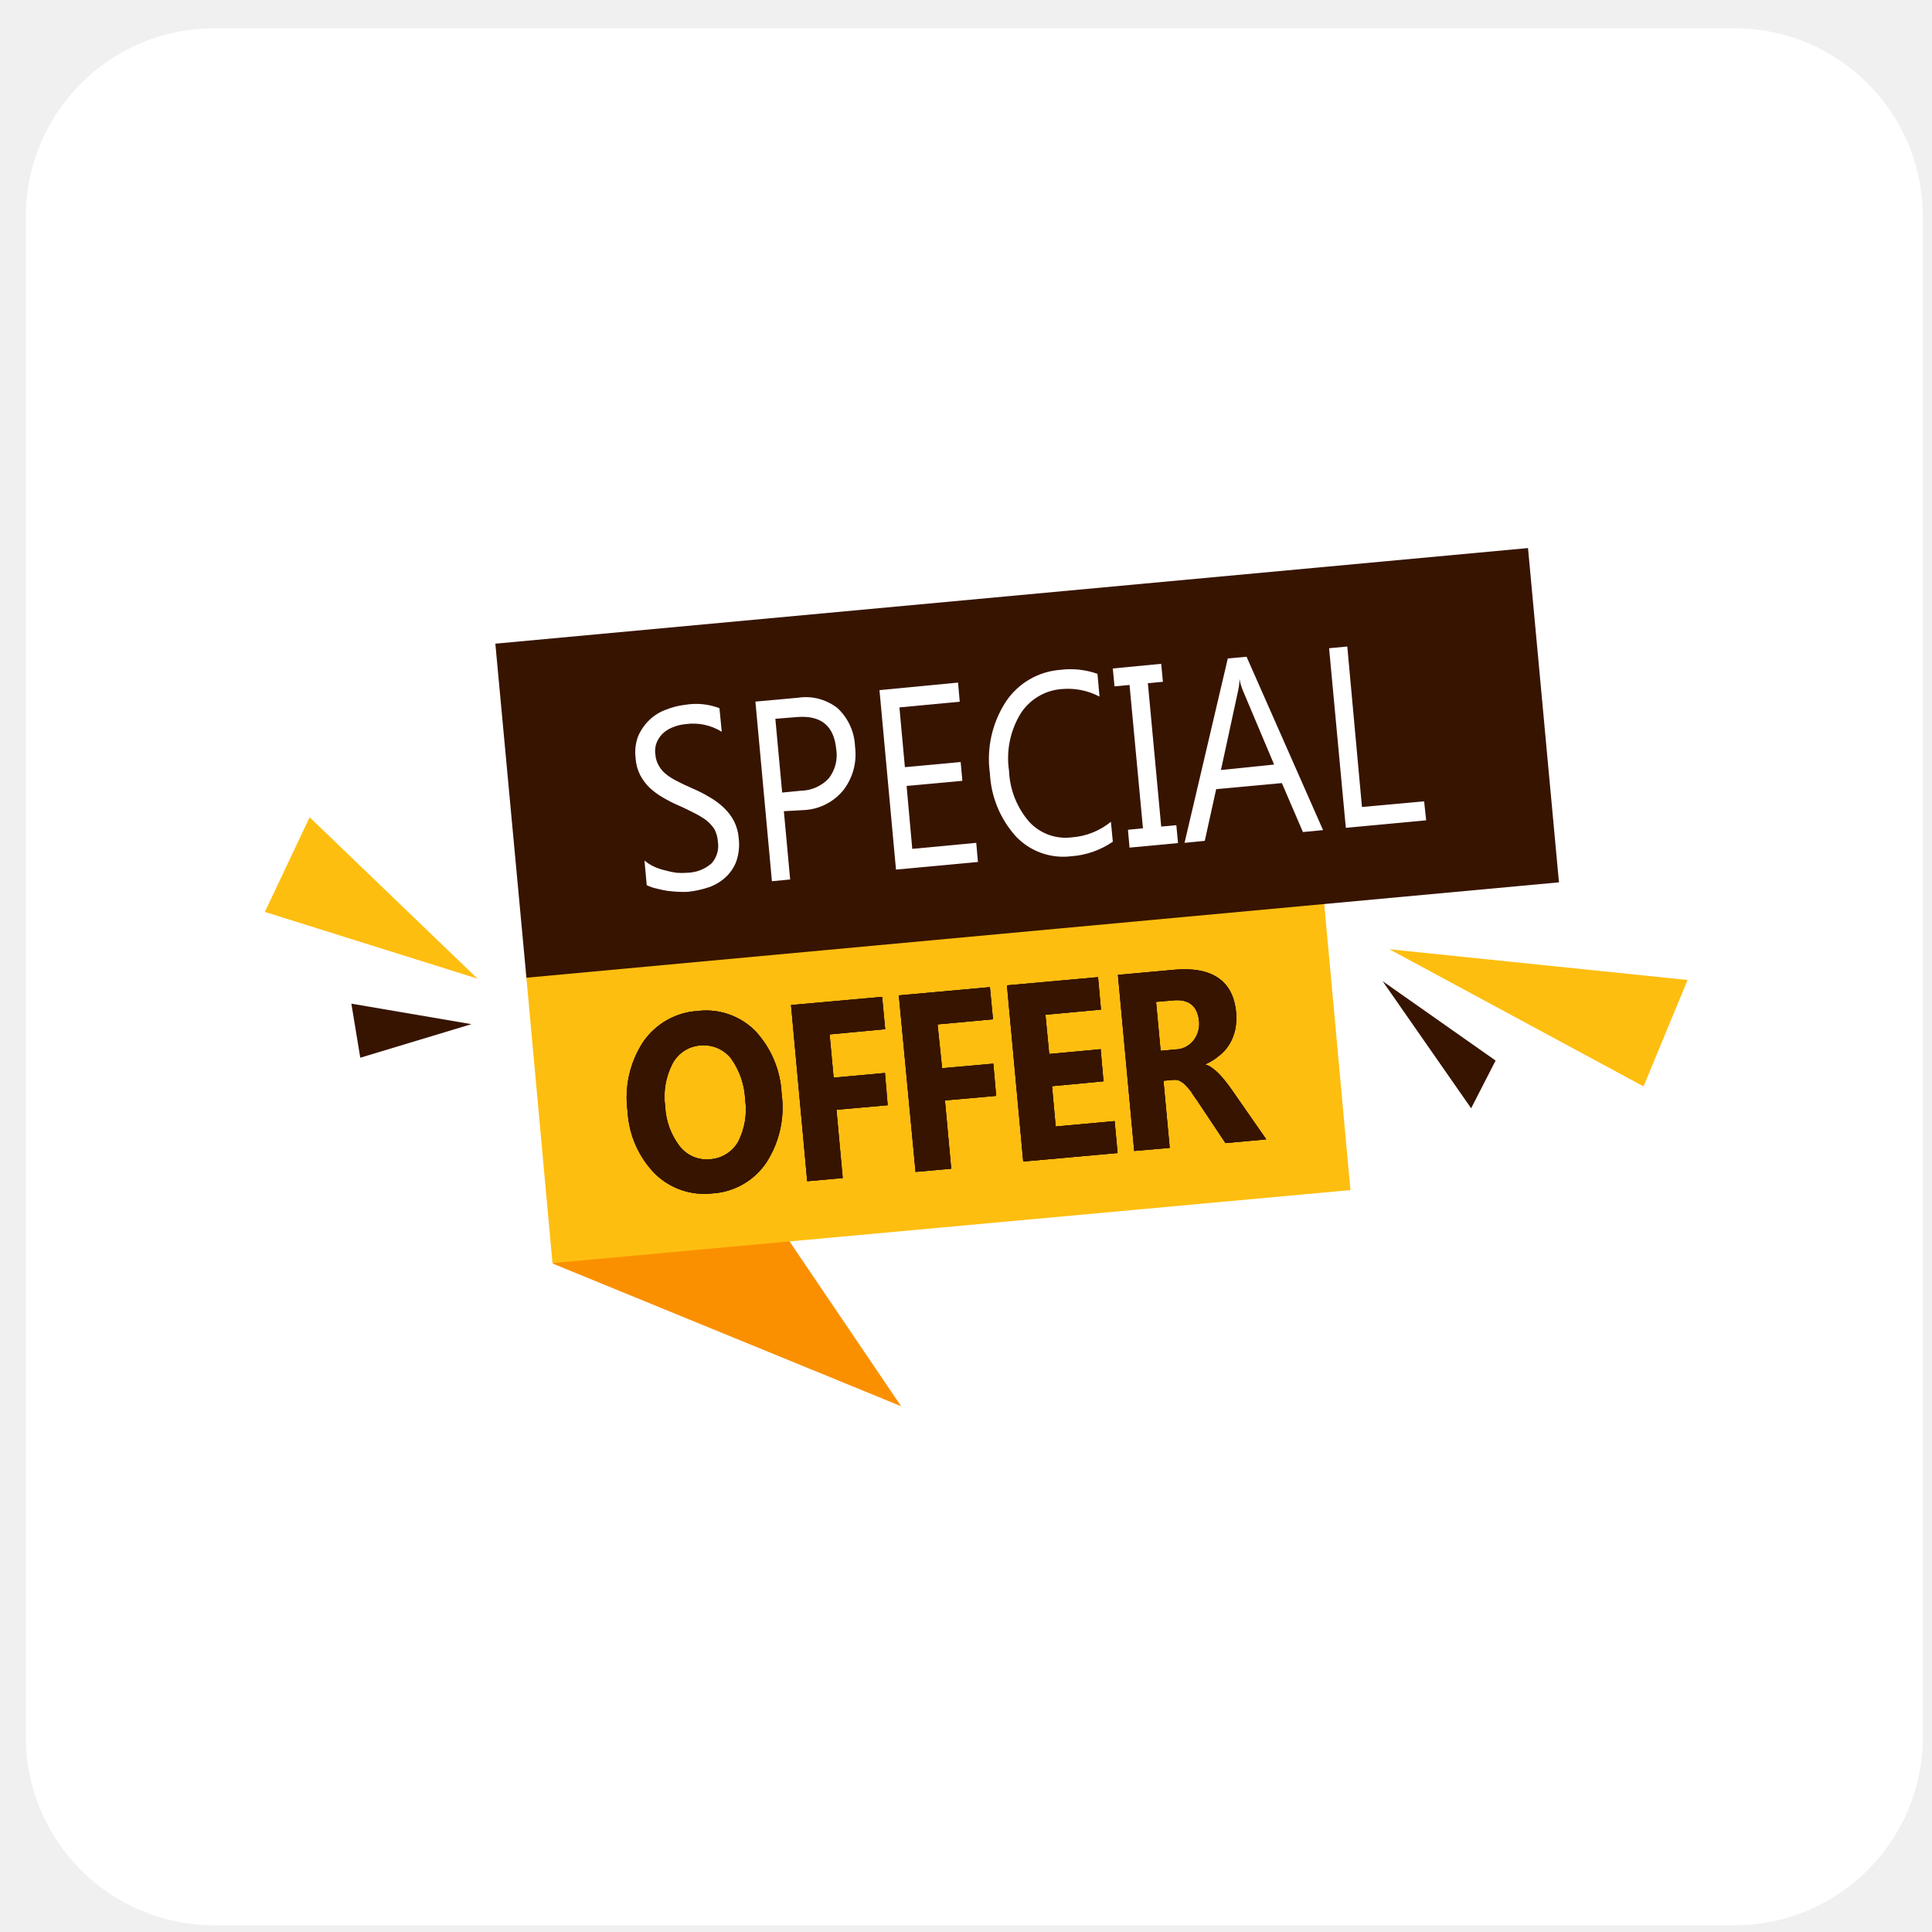
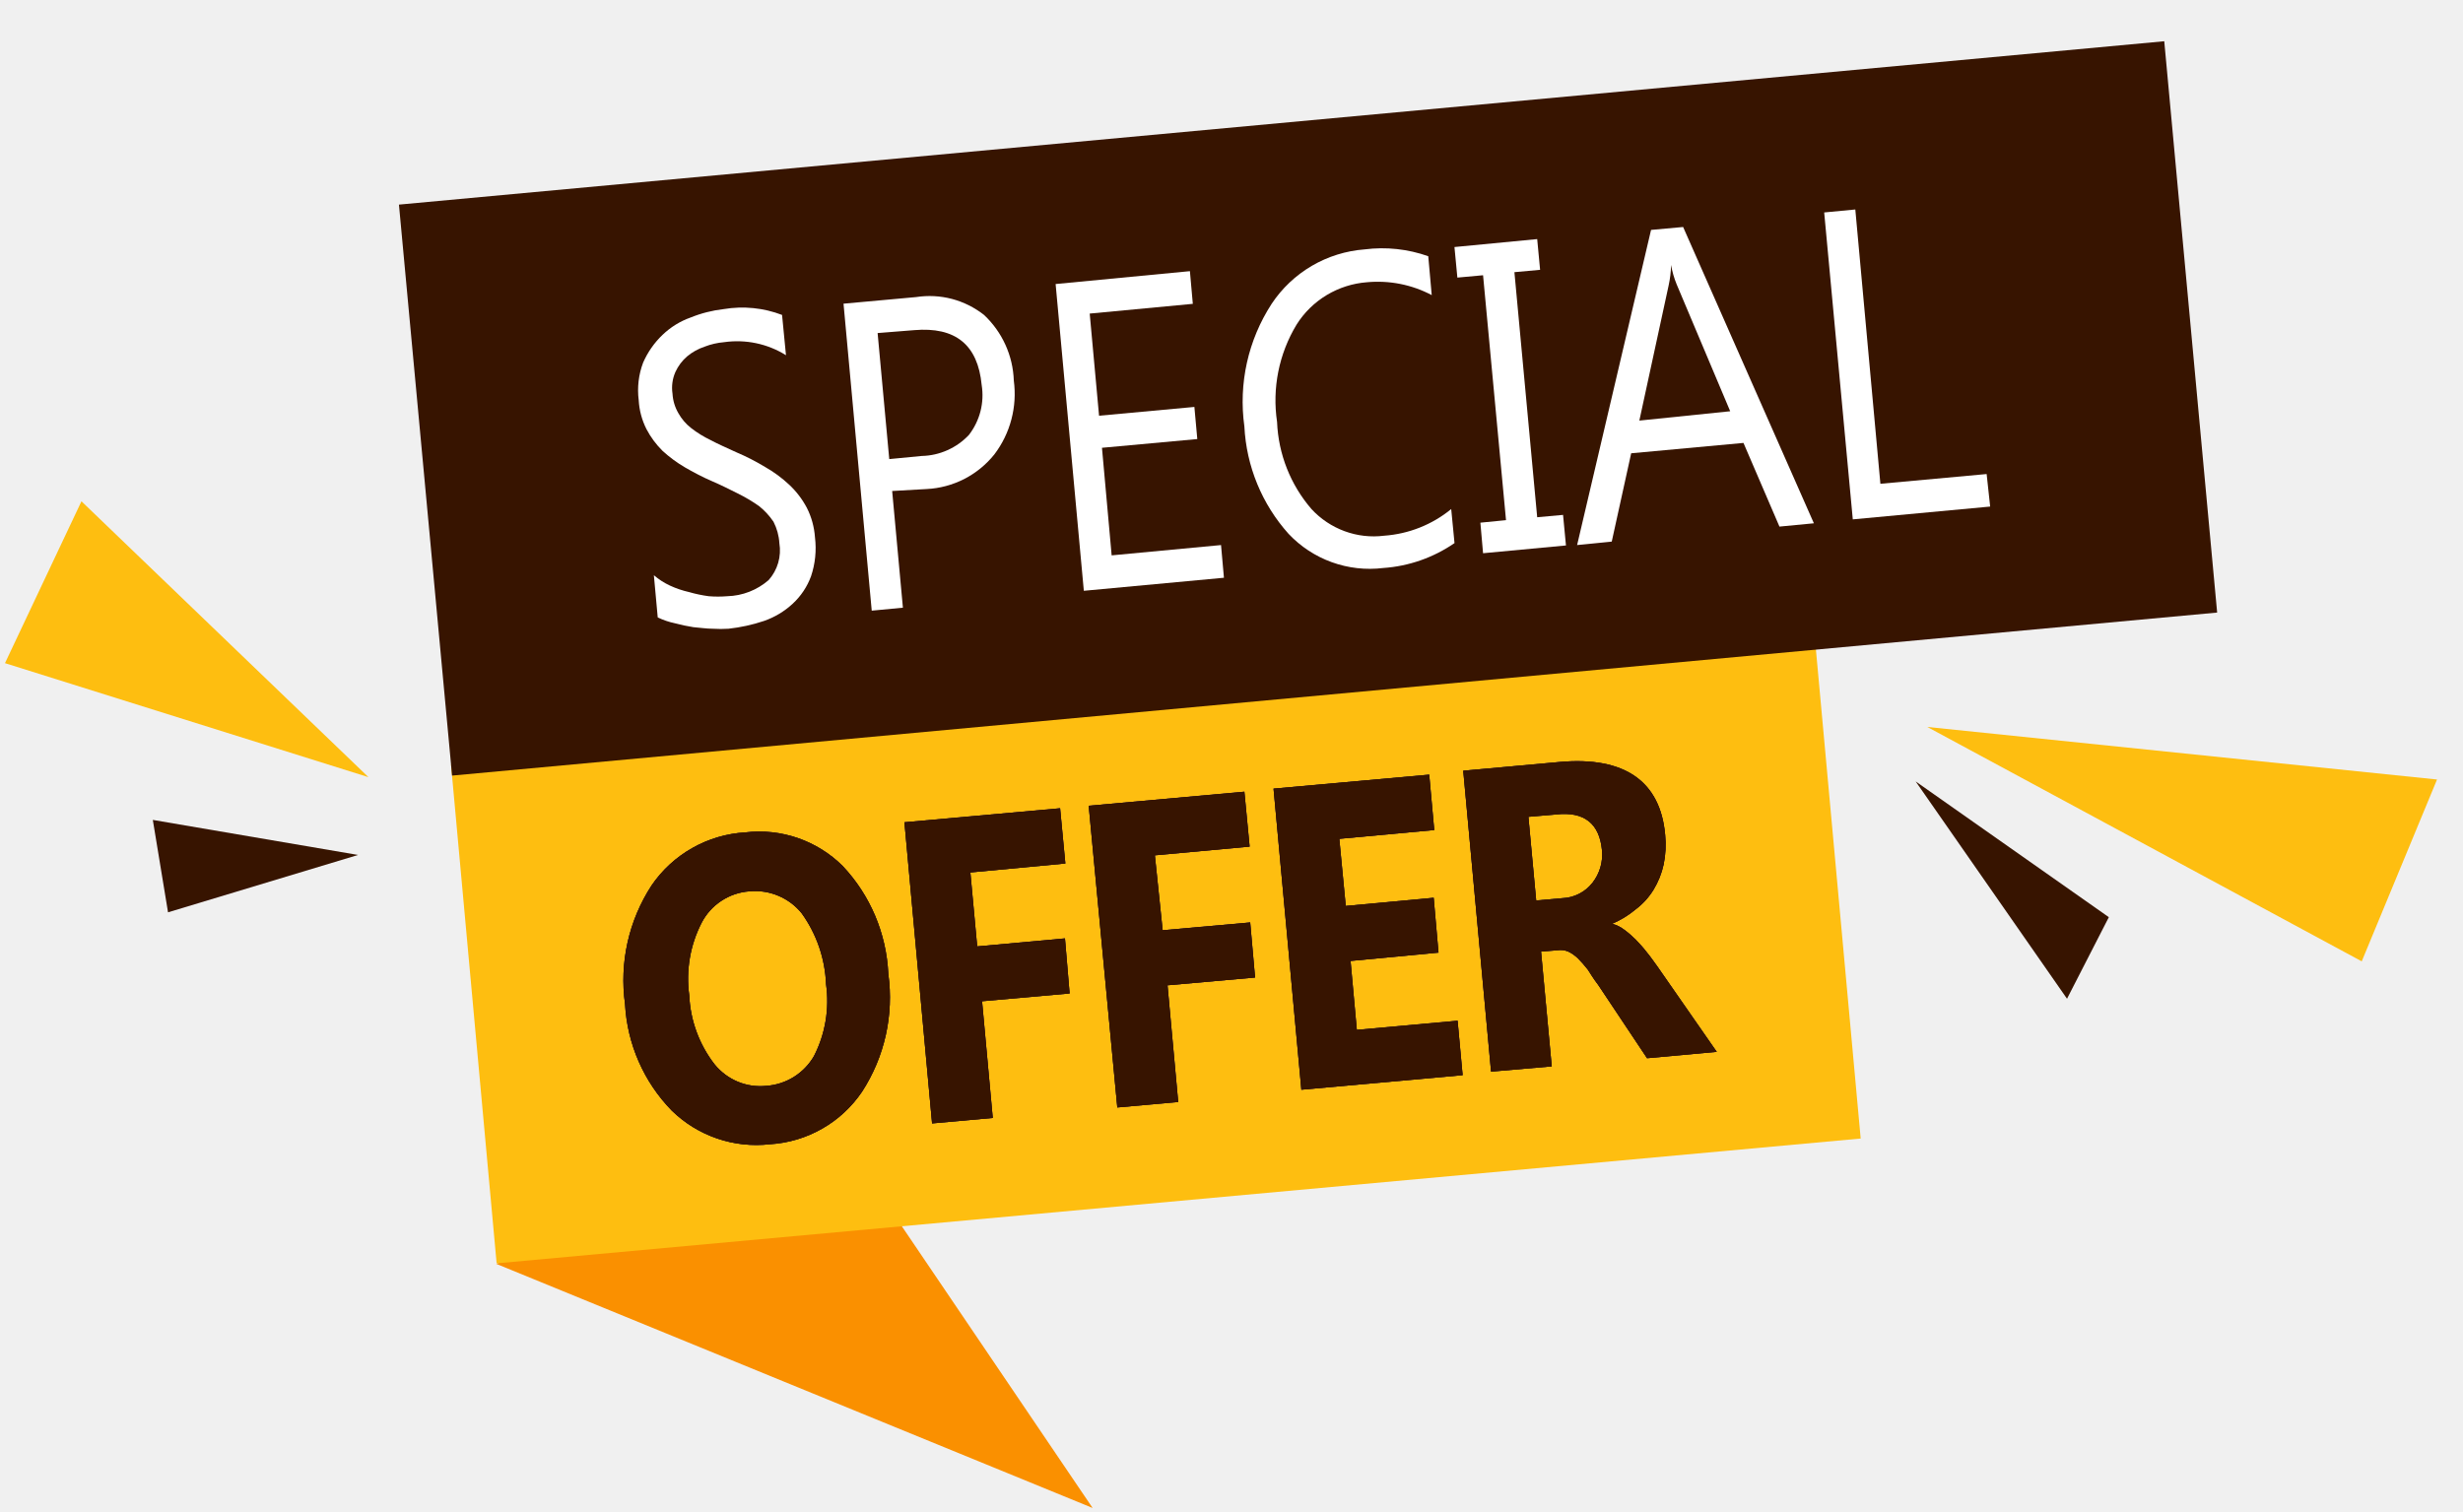
- <svg xmlns="http://www.w3.org/2000/svg" width="59" height="59" viewBox="0 0 59 59" fill="none">
-   <rect x="0.79" y="0.864" width="57.93" height="57.93" rx="5.75" fill="white" />
-   <path d="M20.491 37.22H23.643L27.519 42.944L16.865 38.582L20.491 37.22Z" fill="#FA9000" />
-   <path d="M51.536 29.927L50.191 33.177L42.43 28.989L51.536 29.927Z" fill="#FEBE10" />
-   <path d="M45.673 32.388L44.926 33.845L42.222 29.962L45.673 32.388Z" fill="#371400" />
-   <path d="M8.089 27.849L9.455 24.957L14.582 29.886L8.089 27.849Z" fill="#FEBE10" />
-   <path d="M11.002 32.301L10.73 30.65L14.397 31.276L11.002 32.301Z" fill="#371400" />
-   <path d="M40.424 27.43L16.057 29.66L16.872 38.573L41.24 36.343L40.424 27.43Z" fill="#FEBE10" />
-   <path d="M21.756 36.444C21.437 36.481 21.114 36.447 20.81 36.342C20.506 36.238 20.23 36.068 20 35.843C19.501 35.331 19.205 34.656 19.166 33.942C19.064 33.201 19.231 32.449 19.639 31.822C19.827 31.546 20.076 31.317 20.366 31.153C20.657 30.988 20.981 30.892 21.314 30.873C21.63 30.835 21.951 30.87 22.251 30.973C22.552 31.077 22.826 31.247 23.052 31.471C23.547 31.995 23.836 32.68 23.869 33.4C23.971 34.135 23.804 34.883 23.4 35.506C23.216 35.778 22.972 36.005 22.687 36.167C22.402 36.33 22.083 36.425 21.756 36.444ZM21.391 31.926C21.211 31.938 21.037 31.997 20.887 32.096C20.736 32.195 20.614 32.332 20.532 32.492C20.328 32.891 20.252 33.342 20.313 33.785C20.333 34.234 20.492 34.666 20.768 35.02C20.878 35.154 21.019 35.26 21.179 35.327C21.339 35.394 21.513 35.419 21.686 35.402C21.861 35.39 22.031 35.336 22.18 35.243C22.329 35.15 22.453 35.022 22.541 34.87C22.744 34.474 22.819 34.025 22.757 33.584C22.739 33.129 22.588 32.689 22.322 32.319C22.211 32.182 22.068 32.074 21.906 32.005C21.743 31.937 21.566 31.91 21.391 31.926Z" fill="white" />
-   <path d="M27.032 31.429L25.335 31.589L25.457 32.91L27.025 32.767L27.108 33.751L25.544 33.89L25.735 35.975L24.651 36.073L24.157 30.692L26.938 30.442L27.032 31.429Z" fill="white" />
-   <path d="M30.324 31.127L28.631 31.283L28.77 32.621L30.334 32.482L30.421 33.466L28.857 33.605L29.048 35.69L27.96 35.788L27.449 30.397L30.23 30.146L30.324 31.127Z" fill="white" />
-   <path d="M34.129 35.211L31.248 35.471L30.751 30.091L33.532 29.841L33.622 30.831L31.926 30.988L32.041 32.187L33.612 32.041L33.698 33.021L32.127 33.17L32.239 34.401L34.039 34.237L34.129 35.211Z" fill="white" />
-   <path d="M38.669 34.794L37.424 34.908L36.548 33.594C36.475 33.501 36.416 33.403 36.364 33.323C36.31 33.254 36.252 33.188 36.19 33.125C36.139 33.075 36.081 33.034 36.017 33.004C35.956 32.977 35.89 32.969 35.825 32.979L35.53 33.004L35.721 35.054L34.637 35.148L34.14 29.771L35.86 29.615C37.025 29.51 37.661 29.962 37.748 30.915C37.765 31.092 37.756 31.271 37.72 31.446C37.685 31.606 37.624 31.759 37.539 31.898C37.456 32.033 37.349 32.151 37.223 32.246C37.095 32.353 36.952 32.441 36.799 32.506C36.877 32.526 36.95 32.562 37.014 32.611C37.089 32.665 37.158 32.725 37.223 32.791C37.294 32.864 37.362 32.94 37.424 33.021C37.487 33.097 37.546 33.184 37.605 33.264L38.669 34.794ZM35.304 30.595L35.443 32.089L35.912 32.048C36.017 32.044 36.12 32.017 36.213 31.968C36.306 31.92 36.387 31.852 36.451 31.77C36.579 31.605 36.639 31.397 36.618 31.189C36.573 30.72 36.305 30.494 35.798 30.553L35.304 30.595Z" fill="white" />
-   <path d="M21.756 36.444C21.437 36.481 21.114 36.447 20.81 36.342C20.506 36.238 20.23 36.068 20 35.843C19.501 35.331 19.205 34.656 19.166 33.942C19.064 33.201 19.231 32.449 19.639 31.822C19.827 31.546 20.076 31.317 20.366 31.153C20.657 30.988 20.981 30.892 21.314 30.873C21.63 30.835 21.951 30.87 22.251 30.973C22.552 31.077 22.826 31.247 23.052 31.471C23.547 31.995 23.836 32.68 23.869 33.4C23.971 34.135 23.804 34.883 23.4 35.506C23.216 35.778 22.972 36.005 22.687 36.167C22.402 36.33 22.083 36.425 21.756 36.444ZM21.391 31.926C21.211 31.938 21.037 31.997 20.887 32.096C20.736 32.195 20.614 32.332 20.532 32.492C20.328 32.891 20.252 33.342 20.313 33.785C20.333 34.234 20.492 34.666 20.768 35.02C20.878 35.154 21.019 35.26 21.179 35.327C21.339 35.394 21.513 35.419 21.686 35.402C21.861 35.39 22.031 35.336 22.18 35.243C22.329 35.15 22.453 35.022 22.541 34.87C22.744 34.474 22.819 34.025 22.757 33.584C22.739 33.129 22.588 32.689 22.322 32.319C22.211 32.182 22.068 32.074 21.906 32.005C21.743 31.937 21.566 31.91 21.391 31.926Z" fill="#371400" />
-   <path d="M27.032 31.429L25.335 31.589L25.457 32.91L27.025 32.767L27.108 33.751L25.544 33.89L25.735 35.975L24.651 36.073L24.157 30.692L26.938 30.442L27.032 31.429Z" fill="#371400" />
-   <path d="M30.324 31.127L28.631 31.283L28.77 32.621L30.334 32.482L30.421 33.466L28.857 33.605L29.048 35.69L27.96 35.788L27.449 30.397L30.23 30.146L30.324 31.127Z" fill="#371400" />
-   <path d="M34.129 35.211L31.248 35.471L30.751 30.091L33.532 29.841L33.622 30.831L31.926 30.988L32.041 32.187L33.612 32.041L33.698 33.021L32.127 33.17L32.239 34.401L34.039 34.237L34.129 35.211Z" fill="#371400" />
-   <path d="M38.669 34.794L37.424 34.908L36.548 33.594C36.475 33.501 36.416 33.403 36.364 33.323C36.31 33.254 36.252 33.188 36.19 33.125C36.139 33.075 36.081 33.034 36.017 33.004C35.956 32.977 35.89 32.969 35.825 32.979L35.53 33.004L35.721 35.054L34.637 35.148L34.14 29.771L35.86 29.615C37.025 29.51 37.661 29.962 37.748 30.915C37.765 31.092 37.756 31.271 37.72 31.446C37.685 31.606 37.624 31.759 37.539 31.898C37.456 32.033 37.349 32.151 37.223 32.246C37.095 32.353 36.952 32.441 36.799 32.506C36.877 32.526 36.95 32.562 37.014 32.611C37.089 32.665 37.158 32.725 37.223 32.791C37.294 32.864 37.362 32.94 37.424 33.021C37.487 33.097 37.546 33.184 37.605 33.264L38.669 34.794ZM35.304 30.595L35.443 32.089L35.912 32.048C36.017 32.044 36.12 32.017 36.213 31.968C36.306 31.92 36.387 31.852 36.451 31.77C36.579 31.605 36.639 31.397 36.618 31.189C36.573 30.72 36.305 30.494 35.798 30.553L35.304 30.595Z" fill="#371400" />
-   <path d="M21.756 36.444C21.437 36.481 21.114 36.447 20.81 36.342C20.506 36.238 20.23 36.068 20 35.843C19.501 35.331 19.205 34.656 19.166 33.942C19.064 33.201 19.231 32.449 19.639 31.822C19.827 31.546 20.076 31.317 20.366 31.153C20.657 30.988 20.981 30.892 21.314 30.873C21.63 30.835 21.951 30.87 22.251 30.973C22.552 31.077 22.826 31.247 23.052 31.471C23.547 31.995 23.836 32.68 23.869 33.4C23.971 34.135 23.804 34.883 23.4 35.506C23.216 35.778 22.972 36.005 22.687 36.167C22.402 36.33 22.083 36.425 21.756 36.444ZM21.391 31.926C21.211 31.938 21.037 31.997 20.887 32.096C20.736 32.195 20.614 32.332 20.532 32.492C20.328 32.891 20.252 33.342 20.313 33.785C20.333 34.234 20.492 34.666 20.768 35.02C20.878 35.154 21.019 35.26 21.179 35.327C21.339 35.394 21.513 35.419 21.686 35.402C21.861 35.39 22.031 35.336 22.18 35.243C22.329 35.15 22.453 35.022 22.541 34.87C22.744 34.474 22.819 34.025 22.757 33.584C22.739 33.129 22.588 32.689 22.322 32.319C22.211 32.182 22.068 32.074 21.906 32.005C21.743 31.937 21.566 31.91 21.391 31.926Z" fill="#371400" />
-   <path d="M27.032 31.429L25.335 31.589L25.457 32.91L27.025 32.767L27.108 33.751L25.544 33.89L25.735 35.975L24.651 36.073L24.157 30.692L26.938 30.442L27.032 31.429Z" fill="#371400" />
-   <path d="M30.324 31.127L28.631 31.283L28.77 32.621L30.334 32.482L30.421 33.466L28.857 33.605L29.048 35.69L27.96 35.788L27.449 30.397L30.23 30.146L30.324 31.127Z" fill="#371400" />
-   <path d="M34.129 35.211L31.248 35.471L30.751 30.091L33.532 29.841L33.622 30.831L31.926 30.988L32.041 32.187L33.612 32.041L33.698 33.021L32.127 33.17L32.239 34.401L34.039 34.237L34.129 35.211Z" fill="#371400" />
-   <path d="M38.669 34.794L37.424 34.908L36.548 33.594C36.475 33.501 36.416 33.403 36.364 33.323C36.31 33.254 36.252 33.188 36.19 33.125C36.139 33.075 36.081 33.034 36.017 33.004C35.956 32.977 35.89 32.969 35.825 32.979L35.53 33.004L35.721 35.054L34.637 35.148L34.14 29.771L35.86 29.615C37.025 29.51 37.661 29.962 37.748 30.915C37.765 31.092 37.756 31.271 37.72 31.446C37.685 31.606 37.624 31.759 37.539 31.898C37.456 32.033 37.349 32.151 37.223 32.246C37.095 32.353 36.952 32.441 36.799 32.506C36.877 32.526 36.95 32.562 37.014 32.611C37.089 32.665 37.158 32.725 37.223 32.791C37.294 32.864 37.362 32.94 37.424 33.021C37.487 33.097 37.546 33.184 37.605 33.264L38.669 34.794ZM35.304 30.595L35.443 32.089L35.912 32.048C36.017 32.044 36.12 32.017 36.213 31.968C36.306 31.92 36.387 31.852 36.451 31.77C36.579 31.605 36.639 31.397 36.618 31.189C36.573 30.72 36.305 30.494 35.798 30.553L35.304 30.595Z" fill="#371400" />
-   <path d="M21.756 36.444C21.437 36.481 21.114 36.447 20.81 36.342C20.506 36.238 20.23 36.068 20 35.843C19.501 35.331 19.205 34.656 19.166 33.942C19.064 33.201 19.231 32.449 19.639 31.822C19.827 31.546 20.076 31.317 20.366 31.153C20.657 30.988 20.981 30.892 21.314 30.873C21.63 30.835 21.951 30.87 22.251 30.973C22.552 31.077 22.826 31.247 23.052 31.471C23.547 31.995 23.836 32.68 23.869 33.4C23.971 34.135 23.804 34.883 23.4 35.506C23.216 35.778 22.972 36.005 22.687 36.167C22.402 36.33 22.083 36.425 21.756 36.444ZM21.391 31.926C21.211 31.938 21.037 31.997 20.887 32.096C20.736 32.195 20.614 32.332 20.532 32.492C20.328 32.891 20.252 33.342 20.313 33.785C20.333 34.234 20.492 34.666 20.768 35.02C20.878 35.154 21.019 35.26 21.179 35.327C21.339 35.394 21.513 35.419 21.686 35.402C21.861 35.39 22.031 35.336 22.18 35.243C22.329 35.15 22.453 35.022 22.541 34.87C22.744 34.474 22.819 34.025 22.757 33.584C22.739 33.129 22.588 32.689 22.322 32.319C22.211 32.182 22.068 32.074 21.906 32.005C21.743 31.937 21.566 31.91 21.391 31.926Z" fill="#371400" />
-   <path d="M27.032 31.429L25.335 31.589L25.457 32.91L27.025 32.767L27.108 33.751L25.544 33.89L25.735 35.975L24.651 36.073L24.157 30.692L26.938 30.442L27.032 31.429Z" fill="#371400" />
-   <path d="M30.324 31.127L28.631 31.283L28.77 32.621L30.334 32.482L30.421 33.466L28.857 33.605L29.048 35.69L27.96 35.788L27.449 30.397L30.23 30.146L30.324 31.127Z" fill="#371400" />
-   <path d="M34.129 35.211L31.248 35.471L30.751 30.091L33.532 29.841L33.622 30.831L31.926 30.988L32.041 32.187L33.612 32.041L33.698 33.021L32.127 33.17L32.239 34.401L34.039 34.237L34.129 35.211Z" fill="#371400" />
-   <path d="M38.669 34.794L37.424 34.908L36.548 33.594C36.475 33.501 36.416 33.403 36.364 33.323C36.31 33.254 36.252 33.188 36.19 33.125C36.139 33.075 36.081 33.034 36.017 33.004C35.956 32.977 35.89 32.969 35.825 32.979L35.53 33.004L35.721 35.054L34.637 35.148L34.14 29.771L35.86 29.615C37.025 29.51 37.661 29.962 37.748 30.915C37.765 31.092 37.756 31.271 37.72 31.446C37.685 31.606 37.624 31.759 37.539 31.898C37.456 32.033 37.349 32.151 37.223 32.246C37.095 32.353 36.952 32.441 36.799 32.506C36.877 32.526 36.95 32.562 37.014 32.611C37.089 32.665 37.158 32.725 37.223 32.791C37.294 32.864 37.362 32.94 37.424 33.021C37.487 33.097 37.546 33.184 37.605 33.264L38.669 34.794ZM35.304 30.595L35.443 32.089L35.912 32.048C36.017 32.044 36.12 32.017 36.213 31.968C36.306 31.92 36.387 31.852 36.451 31.77C36.579 31.605 36.639 31.397 36.618 31.189C36.573 30.72 36.305 30.494 35.798 30.553L35.304 30.595Z" fill="#371400" />
-   <path d="M15.127 19.657L46.663 16.737L47.608 26.945L16.076 29.858L15.127 19.657Z" fill="#371400" />
-   <path d="M19.75 27.032L19.681 26.278C19.767 26.352 19.863 26.414 19.966 26.462C20.077 26.514 20.194 26.553 20.313 26.58C20.427 26.613 20.544 26.637 20.661 26.653C20.771 26.662 20.881 26.662 20.991 26.653C21.264 26.646 21.526 26.544 21.731 26.365C21.81 26.276 21.869 26.171 21.902 26.056C21.935 25.942 21.942 25.822 21.923 25.704C21.915 25.571 21.879 25.441 21.818 25.322C21.746 25.215 21.659 25.12 21.558 25.041C21.438 24.957 21.313 24.883 21.182 24.818C21.043 24.749 20.887 24.669 20.724 24.599C20.56 24.53 20.376 24.432 20.233 24.349C20.09 24.265 19.956 24.166 19.834 24.053C19.72 23.94 19.623 23.81 19.549 23.668C19.467 23.506 19.42 23.33 19.41 23.15C19.381 22.923 19.408 22.693 19.489 22.479C19.571 22.292 19.689 22.122 19.837 21.982C19.98 21.845 20.151 21.739 20.338 21.673C20.527 21.596 20.726 21.546 20.928 21.523C21.279 21.464 21.639 21.5 21.971 21.627L22.041 22.347C21.711 22.142 21.32 22.059 20.936 22.114C20.816 22.124 20.699 22.151 20.588 22.194C20.474 22.232 20.367 22.291 20.275 22.368C20.186 22.444 20.115 22.539 20.067 22.646C20.012 22.768 19.994 22.903 20.014 23.035C20.021 23.158 20.057 23.277 20.119 23.383C20.176 23.485 20.253 23.575 20.345 23.647C20.452 23.731 20.569 23.803 20.692 23.862C20.821 23.932 20.981 24.001 21.154 24.081C21.331 24.156 21.501 24.243 21.665 24.342C21.823 24.431 21.968 24.538 22.1 24.662C22.226 24.78 22.332 24.919 22.413 25.072C22.497 25.236 22.546 25.416 22.559 25.6C22.588 25.834 22.564 26.072 22.489 26.295C22.42 26.484 22.307 26.653 22.159 26.789C22.012 26.925 21.838 27.029 21.648 27.095C21.443 27.164 21.231 27.21 21.015 27.234C20.922 27.24 20.828 27.24 20.734 27.234C20.623 27.234 20.511 27.216 20.386 27.206C20.275 27.189 20.165 27.165 20.056 27.137C19.95 27.114 19.848 27.079 19.75 27.032Z" fill="white" />
-   <path d="M23.938 24.773L24.13 26.858L23.573 26.911L23.069 21.426L24.366 21.308C24.579 21.275 24.797 21.286 25.006 21.341C25.214 21.396 25.41 21.494 25.579 21.627C25.904 21.932 26.096 22.353 26.111 22.799C26.142 23.031 26.128 23.267 26.068 23.494C26.009 23.72 25.905 23.933 25.763 24.12C25.617 24.302 25.433 24.452 25.225 24.559C25.016 24.666 24.787 24.727 24.553 24.738L23.938 24.773ZM23.678 21.951L23.886 24.203L24.467 24.147C24.625 24.144 24.782 24.108 24.927 24.043C25.072 23.978 25.203 23.885 25.311 23.768C25.407 23.643 25.477 23.5 25.516 23.347C25.555 23.194 25.562 23.035 25.537 22.879C25.468 22.159 25.068 21.836 24.331 21.898L23.678 21.951Z" fill="white" />
-   <path d="M29.865 26.323L27.362 26.556L26.858 21.075L29.257 20.845L29.309 21.429L27.467 21.603L27.634 23.428L29.337 23.271L29.389 23.845L27.686 24.001L27.859 25.923L29.813 25.739L29.865 26.323Z" fill="white" />
-   <path d="M33.984 25.704C33.606 25.964 33.166 26.118 32.709 26.149C32.399 26.187 32.084 26.151 31.791 26.045C31.497 25.939 31.233 25.765 31.019 25.538C30.544 25.008 30.265 24.33 30.23 23.619C30.123 22.854 30.296 22.077 30.717 21.429C30.901 21.151 31.147 20.919 31.435 20.75C31.723 20.582 32.045 20.481 32.378 20.456C32.761 20.407 33.151 20.449 33.515 20.578L33.577 21.273C33.222 21.085 32.82 21.006 32.42 21.043C32.166 21.062 31.919 21.141 31.701 21.272C31.482 21.404 31.297 21.585 31.162 21.801C30.847 22.322 30.724 22.937 30.814 23.539C30.837 24.113 31.054 24.662 31.429 25.096C31.592 25.273 31.795 25.408 32.02 25.491C32.245 25.574 32.487 25.602 32.726 25.572C33.165 25.541 33.584 25.375 33.925 25.096L33.984 25.704Z" fill="white" />
-   <path d="M35.461 20.272L35.513 20.821L35.054 20.863L35.461 25.242L35.923 25.2L35.975 25.746L34.494 25.885L34.446 25.34L34.904 25.294L34.494 20.918L34.035 20.96L33.983 20.414L35.461 20.272Z" fill="white" />
-   <path d="M40.404 25.35L39.789 25.409L39.146 23.914L37.14 24.099L36.792 25.677L36.174 25.739L37.495 20.108L38.068 20.056L40.404 25.35ZM38.909 23.348L37.953 21.081C37.907 20.97 37.873 20.853 37.853 20.734C37.85 20.859 37.835 20.984 37.807 21.106L37.286 23.515L38.909 23.348Z" fill="white" />
-   <path d="M43.553 25.051L41.099 25.28L40.588 19.796L41.144 19.743L41.592 24.644L43.49 24.471L43.553 25.051Z" fill="white" />
+ <svg xmlns="http://www.w3.org/2000/svg" width="44" height="27" viewBox="0 0 44 27" fill="none">
+   <path d="M12.491 21.22H15.643L19.519 26.944L8.865 22.582L12.491 21.22Z" fill="#FA9000" />
+   <path d="M43.536 13.928L42.191 17.177L34.43 12.989L43.536 13.928Z" fill="#FEBE10" />
+   <path d="M37.673 16.388L36.926 17.845L34.222 13.962L37.673 16.388Z" fill="#371400" />
+   <path d="M0.089 11.849L1.455 8.957L6.582 13.886L0.089 11.849Z" fill="#FEBE10" />
+   <path d="M3.002 16.301L2.73 14.65L6.397 15.276L3.002 16.301Z" fill="#371400" />
+   <path d="M32.424 11.43L8.057 13.66L8.872 22.573L33.24 20.343L32.424 11.43Z" fill="#FEBE10" />
+   <path d="M13.756 20.445C13.437 20.481 13.114 20.447 12.81 20.342C12.506 20.238 12.23 20.068 12 19.843C11.501 19.331 11.205 18.656 11.166 17.942C11.063 17.201 11.231 16.449 11.639 15.822C11.827 15.546 12.076 15.317 12.366 15.153C12.657 14.988 12.981 14.892 13.314 14.873C13.63 14.835 13.95 14.87 14.251 14.973C14.552 15.077 14.826 15.247 15.052 15.471C15.547 15.995 15.836 16.68 15.869 17.4C15.971 18.135 15.804 18.883 15.4 19.506C15.216 19.778 14.972 20.005 14.687 20.167C14.402 20.33 14.083 20.425 13.756 20.445ZM13.391 15.926C13.211 15.938 13.037 15.997 12.887 16.096C12.736 16.195 12.614 16.332 12.532 16.492C12.328 16.891 12.252 17.342 12.313 17.785C12.333 18.234 12.492 18.666 12.768 19.02C12.877 19.154 13.019 19.26 13.179 19.327C13.339 19.394 13.513 19.419 13.686 19.402C13.861 19.39 14.031 19.336 14.18 19.243C14.329 19.15 14.453 19.022 14.541 18.87C14.744 18.474 14.819 18.025 14.757 17.584C14.739 17.129 14.588 16.689 14.322 16.319C14.211 16.182 14.068 16.074 13.906 16.006C13.743 15.937 13.566 15.91 13.391 15.926Z" fill="white" />
+   <path d="M19.032 15.429L17.335 15.589L17.457 16.91L19.025 16.767L19.108 17.751L17.544 17.89L17.735 19.975L16.651 20.073L16.157 14.692L18.938 14.442L19.032 15.429Z" fill="white" />
+   <path d="M22.324 15.127L20.631 15.283L20.77 16.621L22.334 16.482L22.421 17.466L20.857 17.605L21.048 19.69L19.96 19.788L19.449 14.397L22.23 14.146L22.324 15.127Z" fill="white" />
+   <path d="M26.129 19.211L23.248 19.471L22.751 14.091L25.532 13.841L25.622 14.831L23.926 14.988L24.041 16.187L25.612 16.041L25.698 17.021L24.127 17.17L24.239 18.401L26.039 18.238L26.129 19.211Z" fill="white" />
+   <path d="M30.669 18.794L29.424 18.908L28.548 17.594C28.475 17.5 28.416 17.403 28.364 17.323C28.31 17.254 28.252 17.188 28.19 17.125C28.139 17.076 28.081 17.034 28.017 17.003C27.956 16.977 27.89 16.969 27.825 16.979L27.53 17.003L27.721 19.054L26.637 19.148L26.14 13.771L27.86 13.615C29.025 13.51 29.661 13.962 29.747 14.915C29.765 15.092 29.756 15.271 29.72 15.446C29.685 15.606 29.624 15.759 29.539 15.898C29.456 16.033 29.349 16.151 29.223 16.246C29.095 16.353 28.952 16.441 28.799 16.506C28.877 16.526 28.95 16.561 29.014 16.611C29.089 16.665 29.158 16.726 29.223 16.791C29.294 16.864 29.362 16.94 29.424 17.021C29.487 17.097 29.546 17.184 29.605 17.264L30.669 18.794ZM27.304 14.595L27.443 16.089L27.912 16.048C28.017 16.044 28.119 16.017 28.213 15.968C28.306 15.92 28.387 15.852 28.451 15.77C28.579 15.605 28.639 15.397 28.618 15.189C28.573 14.72 28.305 14.494 27.798 14.553L27.304 14.595Z" fill="white" />
+   <path d="M13.756 20.445C13.437 20.481 13.114 20.447 12.81 20.342C12.506 20.238 12.23 20.068 12 19.843C11.501 19.331 11.205 18.656 11.166 17.942C11.063 17.201 11.231 16.449 11.639 15.822C11.827 15.546 12.076 15.317 12.366 15.153C12.657 14.988 12.981 14.892 13.314 14.873C13.63 14.835 13.95 14.87 14.251 14.973C14.552 15.077 14.826 15.247 15.052 15.471C15.547 15.995 15.836 16.68 15.869 17.4C15.971 18.135 15.804 18.883 15.4 19.506C15.216 19.778 14.972 20.005 14.687 20.167C14.402 20.33 14.083 20.425 13.756 20.445ZM13.391 15.926C13.211 15.938 13.037 15.997 12.887 16.096C12.736 16.195 12.614 16.332 12.532 16.492C12.328 16.891 12.252 17.342 12.313 17.785C12.333 18.234 12.492 18.666 12.768 19.02C12.877 19.154 13.019 19.26 13.179 19.327C13.339 19.394 13.513 19.419 13.686 19.402C13.861 19.39 14.031 19.336 14.18 19.243C14.329 19.15 14.453 19.022 14.541 18.87C14.744 18.474 14.819 18.025 14.757 17.584C14.739 17.129 14.588 16.689 14.322 16.319C14.211 16.182 14.068 16.074 13.906 16.006C13.743 15.937 13.566 15.91 13.391 15.926Z" fill="#371400" />
+   <path d="M19.032 15.429L17.335 15.589L17.457 16.91L19.025 16.767L19.108 17.751L17.544 17.89L17.735 19.975L16.651 20.073L16.157 14.692L18.938 14.442L19.032 15.429Z" fill="#371400" />
+   <path d="M22.324 15.127L20.631 15.283L20.77 16.621L22.334 16.482L22.421 17.466L20.857 17.605L21.048 19.69L19.96 19.788L19.449 14.397L22.23 14.146L22.324 15.127Z" fill="#371400" />
+   <path d="M26.129 19.211L23.248 19.471L22.751 14.091L25.532 13.841L25.622 14.831L23.926 14.988L24.041 16.187L25.612 16.041L25.698 17.021L24.127 17.17L24.239 18.401L26.039 18.238L26.129 19.211Z" fill="#371400" />
+   <path d="M30.669 18.794L29.424 18.908L28.548 17.594C28.475 17.5 28.416 17.403 28.364 17.323C28.31 17.254 28.252 17.188 28.19 17.125C28.139 17.076 28.081 17.034 28.017 17.003C27.956 16.977 27.89 16.969 27.825 16.979L27.53 17.003L27.721 19.054L26.637 19.148L26.14 13.771L27.86 13.615C29.025 13.51 29.661 13.962 29.747 14.915C29.765 15.092 29.756 15.271 29.72 15.446C29.685 15.606 29.624 15.759 29.539 15.898C29.456 16.033 29.349 16.151 29.223 16.246C29.095 16.353 28.952 16.441 28.799 16.506C28.877 16.526 28.95 16.561 29.014 16.611C29.089 16.665 29.158 16.726 29.223 16.791C29.294 16.864 29.362 16.94 29.424 17.021C29.487 17.097 29.546 17.184 29.605 17.264L30.669 18.794ZM27.304 14.595L27.443 16.089L27.912 16.048C28.017 16.044 28.119 16.017 28.213 15.968C28.306 15.92 28.387 15.852 28.451 15.77C28.579 15.605 28.639 15.397 28.618 15.189C28.573 14.72 28.305 14.494 27.798 14.553L27.304 14.595Z" fill="#371400" />
+   <path d="M13.756 20.445C13.437 20.481 13.114 20.447 12.81 20.342C12.506 20.238 12.23 20.068 12 19.843C11.501 19.331 11.205 18.656 11.166 17.942C11.063 17.201 11.231 16.449 11.639 15.822C11.827 15.546 12.076 15.317 12.366 15.153C12.657 14.988 12.981 14.892 13.314 14.873C13.63 14.835 13.95 14.87 14.251 14.973C14.552 15.077 14.826 15.247 15.052 15.471C15.547 15.995 15.836 16.68 15.869 17.4C15.971 18.135 15.804 18.883 15.4 19.506C15.216 19.778 14.972 20.005 14.687 20.167C14.402 20.33 14.083 20.425 13.756 20.445ZM13.391 15.926C13.211 15.938 13.037 15.997 12.887 16.096C12.736 16.195 12.614 16.332 12.532 16.492C12.328 16.891 12.252 17.342 12.313 17.785C12.333 18.234 12.492 18.666 12.768 19.02C12.877 19.154 13.019 19.26 13.179 19.327C13.339 19.394 13.513 19.419 13.686 19.402C13.861 19.39 14.031 19.336 14.18 19.243C14.329 19.15 14.453 19.022 14.541 18.87C14.744 18.474 14.819 18.025 14.757 17.584C14.739 17.129 14.588 16.689 14.322 16.319C14.211 16.182 14.068 16.074 13.906 16.006C13.743 15.937 13.566 15.91 13.391 15.926Z" fill="#371400" />
+   <path d="M19.032 15.429L17.335 15.589L17.457 16.91L19.025 16.767L19.108 17.751L17.544 17.89L17.735 19.975L16.651 20.073L16.157 14.692L18.938 14.442L19.032 15.429Z" fill="#371400" />
+   <path d="M22.324 15.127L20.631 15.283L20.77 16.621L22.334 16.482L22.421 17.466L20.857 17.605L21.048 19.69L19.96 19.788L19.449 14.397L22.23 14.146L22.324 15.127Z" fill="#371400" />
+   <path d="M26.129 19.211L23.248 19.471L22.751 14.091L25.532 13.841L25.622 14.831L23.926 14.988L24.041 16.187L25.612 16.041L25.698 17.021L24.127 17.17L24.239 18.401L26.039 18.238L26.129 19.211Z" fill="#371400" />
+   <path d="M30.669 18.794L29.424 18.908L28.548 17.594C28.475 17.5 28.416 17.403 28.364 17.323C28.31 17.254 28.252 17.188 28.19 17.125C28.139 17.076 28.081 17.034 28.017 17.003C27.956 16.977 27.89 16.969 27.825 16.979L27.53 17.003L27.721 19.054L26.637 19.148L26.14 13.771L27.86 13.615C29.025 13.51 29.661 13.962 29.747 14.915C29.765 15.092 29.756 15.271 29.72 15.446C29.685 15.606 29.624 15.759 29.539 15.898C29.456 16.033 29.349 16.151 29.223 16.246C29.095 16.353 28.952 16.441 28.799 16.506C28.877 16.526 28.95 16.561 29.014 16.611C29.089 16.665 29.158 16.726 29.223 16.791C29.294 16.864 29.362 16.94 29.424 17.021C29.487 17.097 29.546 17.184 29.605 17.264L30.669 18.794ZM27.304 14.595L27.443 16.089L27.912 16.048C28.017 16.044 28.119 16.017 28.213 15.968C28.306 15.92 28.387 15.852 28.451 15.77C28.579 15.605 28.639 15.397 28.618 15.189C28.573 14.72 28.305 14.494 27.798 14.553L27.304 14.595Z" fill="#371400" />
+   <path d="M13.756 20.445C13.437 20.481 13.114 20.447 12.81 20.342C12.506 20.238 12.23 20.068 12 19.843C11.501 19.331 11.205 18.656 11.166 17.942C11.063 17.201 11.231 16.449 11.639 15.822C11.827 15.546 12.076 15.317 12.366 15.153C12.657 14.988 12.981 14.892 13.314 14.873C13.63 14.835 13.95 14.87 14.251 14.973C14.552 15.077 14.826 15.247 15.052 15.471C15.547 15.995 15.836 16.68 15.869 17.4C15.971 18.135 15.804 18.883 15.4 19.506C15.216 19.778 14.972 20.005 14.687 20.167C14.402 20.33 14.083 20.425 13.756 20.445ZM13.391 15.926C13.211 15.938 13.037 15.997 12.887 16.096C12.736 16.195 12.614 16.332 12.532 16.492C12.328 16.891 12.252 17.342 12.313 17.785C12.333 18.234 12.492 18.666 12.768 19.02C12.877 19.154 13.019 19.26 13.179 19.327C13.339 19.394 13.513 19.419 13.686 19.402C13.861 19.39 14.031 19.336 14.18 19.243C14.329 19.15 14.453 19.022 14.541 18.87C14.744 18.474 14.819 18.025 14.757 17.584C14.739 17.129 14.588 16.689 14.322 16.319C14.211 16.182 14.068 16.074 13.906 16.006C13.743 15.937 13.566 15.91 13.391 15.926Z" fill="#371400" />
+   <path d="M19.032 15.429L17.335 15.589L17.457 16.91L19.025 16.767L19.108 17.751L17.544 17.89L17.735 19.975L16.651 20.073L16.157 14.692L18.938 14.442L19.032 15.429Z" fill="#371400" />
+   <path d="M22.324 15.127L20.631 15.283L20.77 16.621L22.334 16.482L22.421 17.466L20.857 17.605L21.048 19.69L19.96 19.788L19.449 14.397L22.23 14.146L22.324 15.127Z" fill="#371400" />
+   <path d="M26.129 19.211L23.248 19.471L22.751 14.091L25.532 13.841L25.622 14.831L23.926 14.988L24.041 16.187L25.612 16.041L25.698 17.021L24.127 17.17L24.239 18.401L26.039 18.238L26.129 19.211Z" fill="#371400" />
+   <path d="M30.669 18.794L29.424 18.908L28.548 17.594C28.475 17.5 28.416 17.403 28.364 17.323C28.31 17.254 28.252 17.188 28.19 17.125C28.139 17.076 28.081 17.034 28.017 17.003C27.956 16.977 27.89 16.969 27.825 16.979L27.53 17.003L27.721 19.054L26.637 19.148L26.14 13.771L27.86 13.615C29.025 13.51 29.661 13.962 29.747 14.915C29.765 15.092 29.756 15.271 29.72 15.446C29.685 15.606 29.624 15.759 29.539 15.898C29.456 16.033 29.349 16.151 29.223 16.246C29.095 16.353 28.952 16.441 28.799 16.506C28.877 16.526 28.95 16.561 29.014 16.611C29.089 16.665 29.158 16.726 29.223 16.791C29.294 16.864 29.362 16.94 29.424 17.021C29.487 17.097 29.546 17.184 29.605 17.264L30.669 18.794ZM27.304 14.595L27.443 16.089L27.912 16.048C28.017 16.044 28.119 16.017 28.213 15.968C28.306 15.92 28.387 15.852 28.451 15.77C28.579 15.605 28.639 15.397 28.618 15.189C28.573 14.72 28.305 14.494 27.798 14.553L27.304 14.595Z" fill="#371400" />
+   <path d="M7.127 3.656L38.663 0.737L39.608 10.945L8.076 13.858L7.127 3.656Z" fill="#371400" />
+   <path d="M11.75 11.032L11.681 10.278C11.767 10.352 11.863 10.414 11.966 10.462C12.077 10.514 12.194 10.553 12.313 10.58C12.427 10.613 12.543 10.637 12.661 10.653C12.771 10.662 12.881 10.662 12.991 10.653C13.264 10.646 13.525 10.544 13.731 10.365C13.81 10.276 13.869 10.171 13.902 10.056C13.935 9.942 13.942 9.822 13.923 9.705C13.915 9.571 13.879 9.441 13.818 9.322C13.746 9.216 13.659 9.121 13.558 9.041C13.438 8.957 13.313 8.883 13.182 8.818C13.043 8.749 12.887 8.669 12.723 8.599C12.56 8.53 12.376 8.432 12.233 8.349C12.09 8.265 11.956 8.166 11.834 8.054C11.72 7.94 11.623 7.81 11.549 7.668C11.467 7.507 11.42 7.33 11.41 7.15C11.381 6.923 11.408 6.693 11.489 6.479C11.571 6.292 11.689 6.123 11.837 5.982C11.98 5.845 12.151 5.739 12.338 5.673C12.527 5.596 12.726 5.546 12.928 5.523C13.279 5.464 13.639 5.5 13.971 5.627L14.041 6.347C13.711 6.141 13.32 6.059 12.935 6.114C12.816 6.124 12.699 6.151 12.588 6.194C12.474 6.232 12.367 6.291 12.275 6.368C12.186 6.444 12.115 6.539 12.066 6.646C12.012 6.768 11.994 6.903 12.014 7.035C12.021 7.158 12.057 7.277 12.119 7.383C12.176 7.485 12.253 7.575 12.345 7.647C12.452 7.731 12.569 7.803 12.692 7.862C12.821 7.932 12.981 8.001 13.154 8.081C13.331 8.156 13.501 8.243 13.665 8.342C13.822 8.431 13.968 8.538 14.1 8.662C14.226 8.78 14.332 8.919 14.413 9.072C14.497 9.236 14.546 9.416 14.559 9.6C14.588 9.834 14.564 10.072 14.489 10.295C14.42 10.484 14.307 10.653 14.159 10.789C14.012 10.925 13.838 11.029 13.648 11.095C13.443 11.164 13.231 11.21 13.015 11.234C12.922 11.24 12.828 11.24 12.734 11.234C12.623 11.234 12.511 11.216 12.386 11.206C12.275 11.189 12.165 11.165 12.056 11.136C11.95 11.114 11.848 11.079 11.75 11.032Z" fill="white" />
+   <path d="M15.938 8.773L16.13 10.858L15.573 10.911L15.069 5.426L16.366 5.308C16.579 5.275 16.797 5.286 17.006 5.341C17.214 5.396 17.41 5.494 17.579 5.627C17.904 5.932 18.096 6.353 18.111 6.799C18.142 7.031 18.128 7.267 18.068 7.494C18.009 7.72 17.905 7.933 17.763 8.12C17.617 8.302 17.433 8.452 17.225 8.559C17.016 8.665 16.787 8.727 16.553 8.738L15.938 8.773ZM15.678 5.951L15.886 8.203L16.467 8.147C16.625 8.144 16.782 8.108 16.927 8.043C17.072 7.978 17.203 7.885 17.311 7.769C17.407 7.643 17.477 7.5 17.516 7.347C17.555 7.194 17.562 7.035 17.537 6.879C17.468 6.159 17.068 5.836 16.331 5.899L15.678 5.951Z" fill="white" />
+   <path d="M21.865 10.323L19.362 10.556L18.858 5.075L21.257 4.845L21.309 5.429L19.467 5.603L19.634 7.428L21.337 7.271L21.389 7.845L19.686 8.001L19.859 9.923L21.813 9.739L21.865 10.323Z" fill="white" />
+   <path d="M25.984 9.704C25.606 9.964 25.166 10.118 24.709 10.149C24.399 10.187 24.084 10.151 23.791 10.045C23.497 9.939 23.233 9.765 23.019 9.538C22.544 9.008 22.265 8.33 22.23 7.619C22.123 6.854 22.296 6.077 22.717 5.429C22.901 5.151 23.147 4.919 23.435 4.75C23.723 4.582 24.046 4.481 24.378 4.456C24.761 4.407 25.151 4.449 25.515 4.578L25.577 5.273C25.222 5.085 24.82 5.006 24.42 5.043C24.166 5.062 23.919 5.141 23.701 5.272C23.482 5.404 23.297 5.585 23.162 5.801C22.847 6.322 22.724 6.937 22.814 7.539C22.837 8.113 23.054 8.662 23.429 9.096C23.592 9.273 23.795 9.408 24.02 9.491C24.245 9.574 24.488 9.602 24.726 9.572C25.165 9.541 25.584 9.375 25.925 9.096L25.984 9.704Z" fill="white" />
+   <path d="M27.461 4.272L27.513 4.821L27.054 4.863L27.461 9.242L27.923 9.2L27.975 9.746L26.494 9.885L26.446 9.339L26.904 9.294L26.494 4.918L26.035 4.96L25.983 4.414L27.461 4.272Z" fill="white" />
+   <path d="M32.404 9.35L31.789 9.409L31.146 7.914L29.14 8.099L28.793 9.677L28.174 9.739L29.495 4.108L30.068 4.056L32.404 9.35ZM30.909 7.348L29.953 5.082C29.907 4.97 29.873 4.853 29.853 4.734C29.85 4.859 29.835 4.984 29.808 5.106L29.286 7.515L30.909 7.348Z" fill="white" />
+   <path d="M35.553 9.051L33.099 9.28L32.588 3.796L33.144 3.743L33.592 8.644L35.49 8.47L35.553 9.051Z" fill="white" />
</svg>
